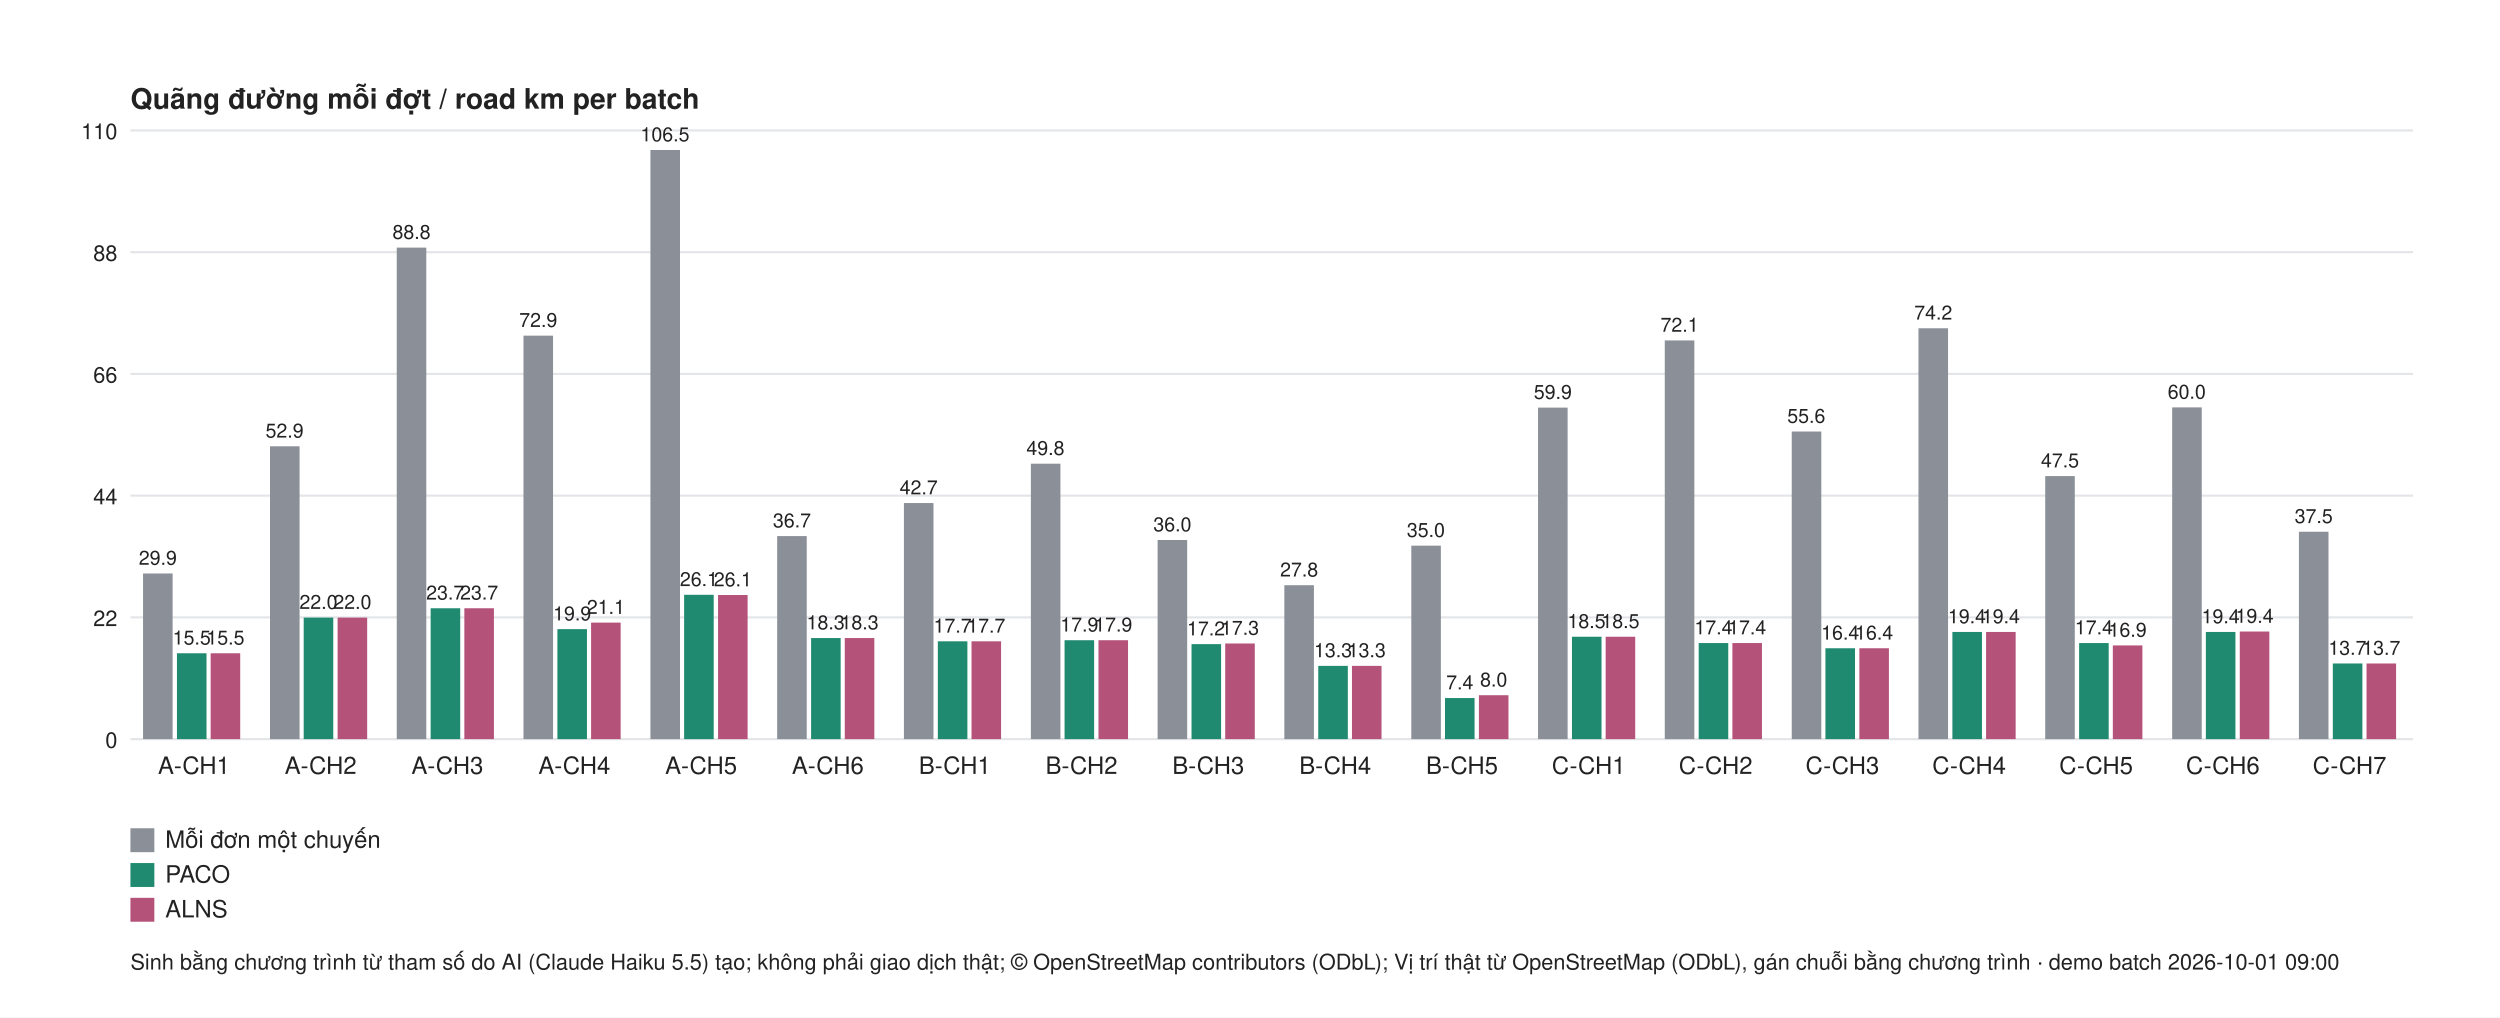
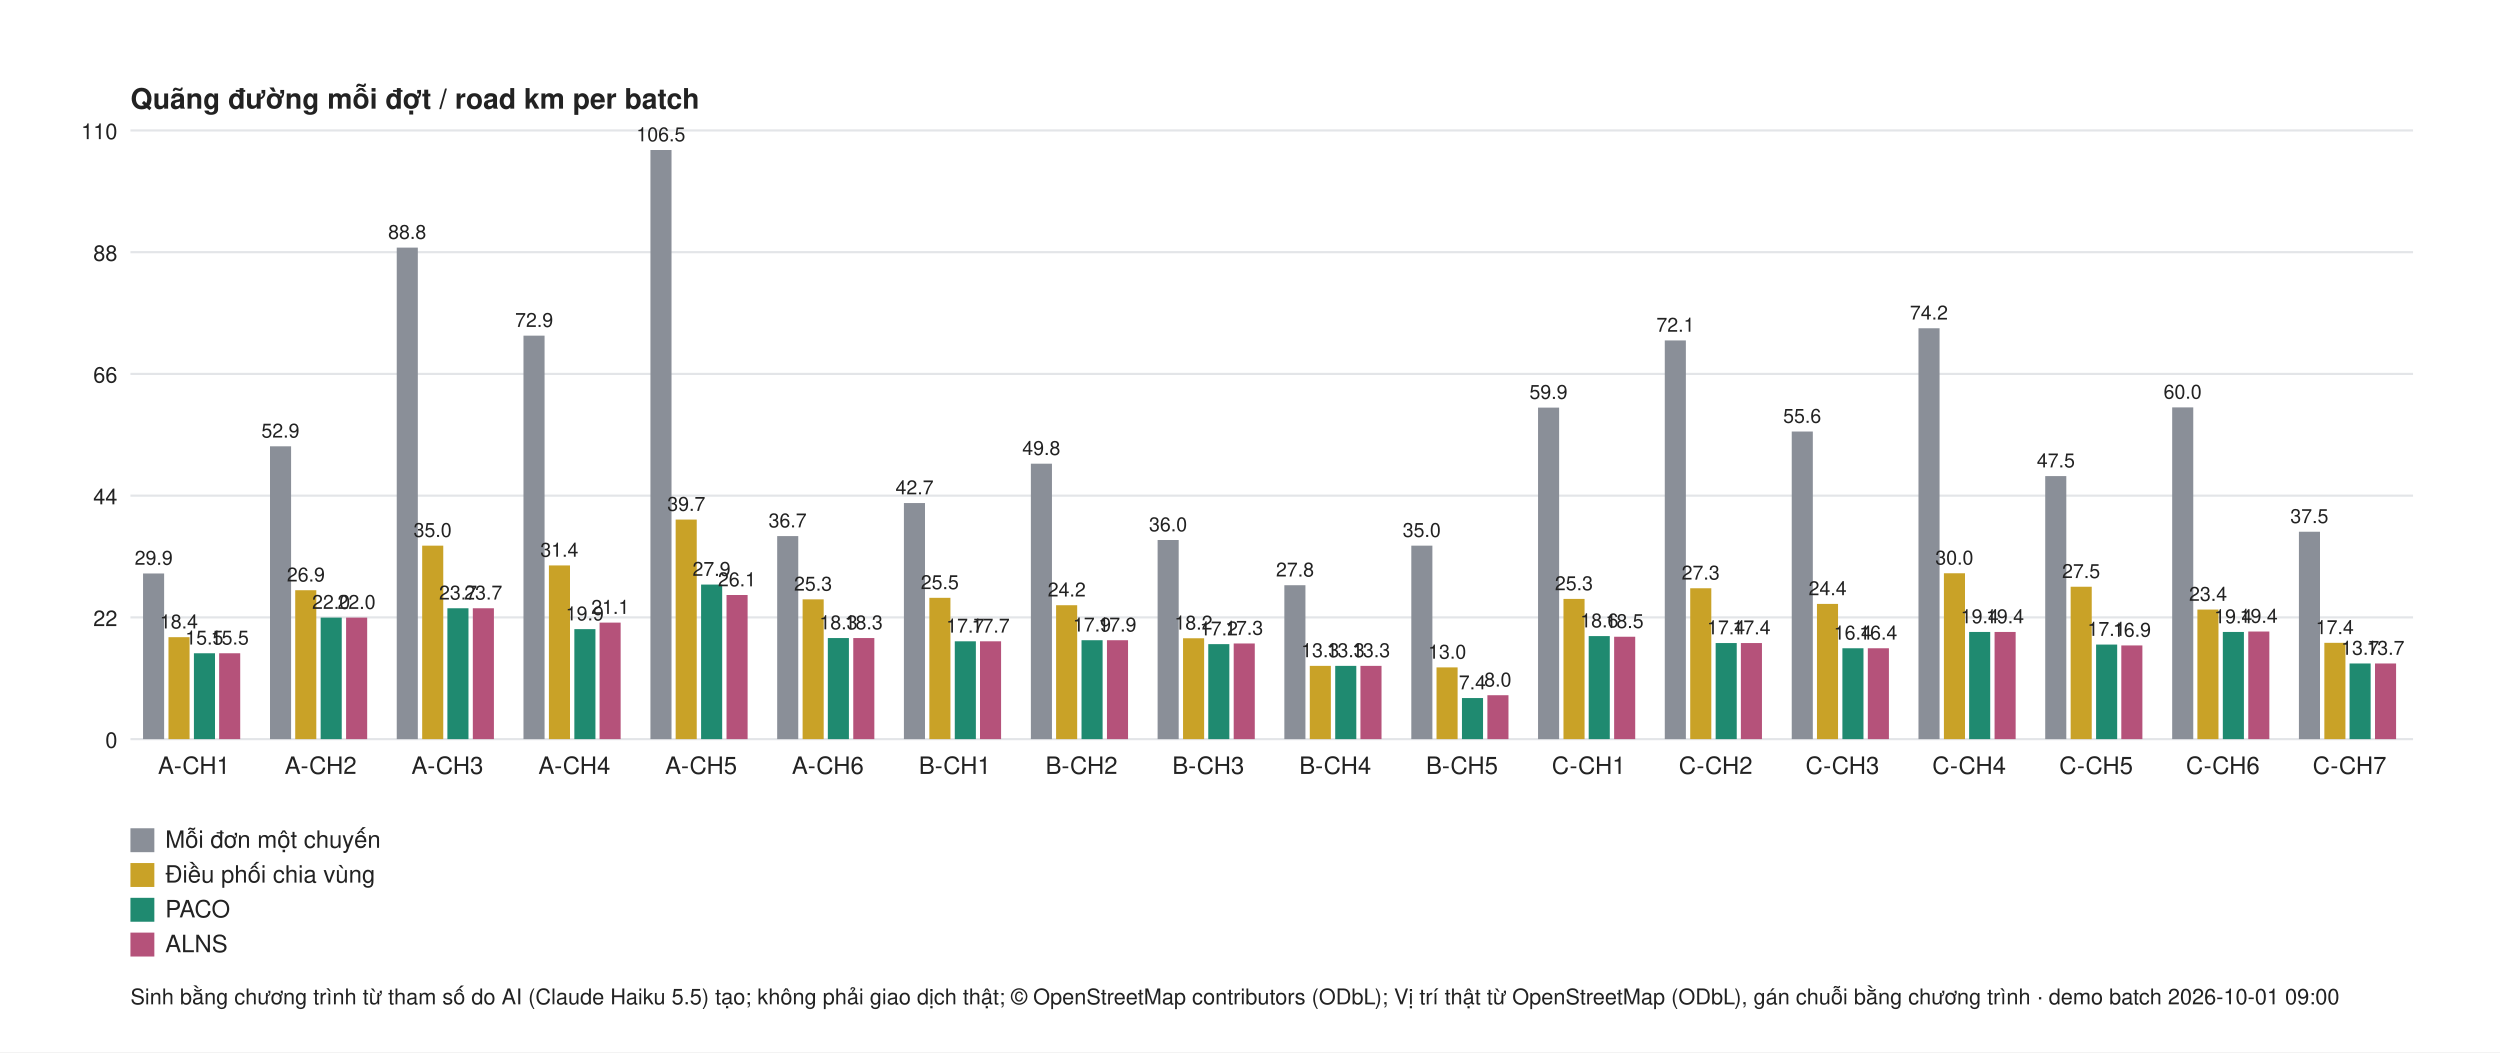
- <svg xmlns="http://www.w3.org/2000/svg" width="1150" height="468" viewBox="0 0 1150 468" font-family="Helvetica, Arial, sans-serif" fill="#222">
-   <rect width="1150" height="468" fill="#ffffff" />
+ <svg xmlns="http://www.w3.org/2000/svg" width="1150" height="484" viewBox="0 0 1150 484" font-family="Helvetica, Arial, sans-serif" fill="#222">
+   <rect width="1150" height="484" fill="#ffffff" />
  <text x="60" y="50" font-size="13" font-weight="600">Quãng đường mỗi đợt / road km per batch</text>
  <line x1="60" x2="1110" y1="340.0" y2="340.0" stroke="#e3e5e8" />
  <text x="54" y="344.0" font-size="10" text-anchor="end">0</text>
  <line x1="60" x2="1110" y1="284.0" y2="284.0" stroke="#e3e5e8" />
  <text x="54" y="288.0" font-size="10" text-anchor="end">22</text>
  <line x1="60" x2="1110" y1="228.0" y2="228.0" stroke="#e3e5e8" />
  <text x="54" y="232.0" font-size="10" text-anchor="end">44</text>
  <line x1="60" x2="1110" y1="172.0" y2="172.0" stroke="#e3e5e8" />
  <text x="54" y="176.0" font-size="10" text-anchor="end">66</text>
  <line x1="60" x2="1110" y1="116.0" y2="116.0" stroke="#e3e5e8" />
  <text x="54" y="120.0" font-size="10" text-anchor="end">88</text>
  <line x1="60" x2="1110" y1="60.0" y2="60.0" stroke="#e3e5e8" />
  <text x="54" y="64.0" font-size="10" text-anchor="end">110</text>
  <text x="89.2" y="356" font-size="11" text-anchor="middle">A-CH1</text>
-   <rect x="65.8" y="263.8" width="13.6" height="76.2" fill="#8a8f98" />
-   <line x1="72.6" x2="72.6" y1="263.8" y2="263.8" stroke="#222" />
-   <text x="72.6" y="259.8" font-size="9" text-anchor="middle">29.9</text>
-   <rect x="81.4" y="300.5" width="13.6" height="39.5" fill="#1f8a70" />
-   <line x1="88.2" x2="88.2" y1="300.5" y2="300.5" stroke="#222" />
-   <text x="88.2" y="296.5" font-size="9" text-anchor="middle">15.5</text>
-   <rect x="96.9" y="300.5" width="13.6" height="39.5" fill="#b5527a" />
-   <line x1="103.7" x2="103.7" y1="300.5" y2="300.5" stroke="#222" />
-   <text x="103.7" y="296.5" font-size="9" text-anchor="middle">15.5</text>
+   <rect x="65.8" y="263.8" width="9.7" height="76.2" fill="#8a8f98" />
+   <line x1="70.7" x2="70.7" y1="263.8" y2="263.8" stroke="#222" />
+   <text x="70.7" y="259.8" font-size="9" text-anchor="middle">29.9</text>
+   <rect x="77.5" y="293.1" width="9.7" height="46.9" fill="#c9a227" />
+   <line x1="82.3" x2="82.3" y1="293.1" y2="293.1" stroke="#222" />
+   <text x="82.3" y="289.1" font-size="9" text-anchor="middle">18.4</text>
+   <rect x="89.2" y="300.5" width="9.7" height="39.5" fill="#1f8a70" />
+   <line x1="94.0" x2="94.0" y1="300.5" y2="300.5" stroke="#222" />
+   <text x="94.0" y="296.5" font-size="9" text-anchor="middle">15.5</text>
+   <rect x="100.8" y="300.5" width="9.7" height="39.5" fill="#b5527a" />
+   <line x1="105.7" x2="105.7" y1="300.5" y2="300.5" stroke="#222" />
+   <text x="105.7" y="296.5" font-size="9" text-anchor="middle">15.5</text>
  <text x="147.5" y="356" font-size="11" text-anchor="middle">A-CH2</text>
-   <rect x="124.2" y="205.3" width="13.6" height="134.7" fill="#8a8f98" />
-   <line x1="130.9" x2="130.9" y1="205.3" y2="205.3" stroke="#222" />
-   <text x="130.9" y="201.3" font-size="9" text-anchor="middle">52.9</text>
-   <rect x="139.7" y="284.1" width="13.6" height="55.9" fill="#1f8a70" />
-   <line x1="146.5" x2="146.5" y1="284.1" y2="284.1" stroke="#222" />
-   <text x="146.5" y="280.1" font-size="9" text-anchor="middle">22.0</text>
-   <rect x="155.3" y="284.1" width="13.6" height="55.9" fill="#b5527a" />
-   <line x1="162.1" x2="162.1" y1="284.1" y2="284.1" stroke="#222" />
-   <text x="162.1" y="280.1" font-size="9" text-anchor="middle">22.0</text>
+   <rect x="124.2" y="205.3" width="9.7" height="134.7" fill="#8a8f98" />
+   <line x1="129.0" x2="129.0" y1="205.3" y2="205.3" stroke="#222" />
+   <text x="129.0" y="201.3" font-size="9" text-anchor="middle">52.9</text>
+   <rect x="135.8" y="271.5" width="9.7" height="68.5" fill="#c9a227" />
+   <line x1="140.7" x2="140.7" y1="271.5" y2="271.5" stroke="#222" />
+   <text x="140.7" y="267.5" font-size="9" text-anchor="middle">26.9</text>
+   <rect x="147.5" y="284.1" width="9.7" height="55.9" fill="#1f8a70" />
+   <line x1="152.3" x2="152.3" y1="284.1" y2="284.1" stroke="#222" />
+   <text x="152.3" y="280.1" font-size="9" text-anchor="middle">22.0</text>
+   <rect x="159.2" y="284.1" width="9.7" height="55.9" fill="#b5527a" />
+   <line x1="164.0" x2="164.0" y1="284.1" y2="284.1" stroke="#222" />
+   <text x="164.0" y="280.1" font-size="9" text-anchor="middle">22.0</text>
  <text x="205.8" y="356" font-size="11" text-anchor="middle">A-CH3</text>
-   <rect x="182.5" y="113.9" width="13.6" height="226.1" fill="#8a8f98" />
-   <line x1="189.3" x2="189.3" y1="113.9" y2="113.9" stroke="#222" />
-   <text x="189.3" y="109.9" font-size="9" text-anchor="middle">88.8</text>
-   <rect x="198.1" y="279.8" width="13.6" height="60.2" fill="#1f8a70" />
-   <line x1="204.8" x2="204.8" y1="279.8" y2="279.8" stroke="#222" />
-   <text x="204.8" y="275.8" font-size="9" text-anchor="middle">23.7</text>
-   <rect x="213.6" y="279.8" width="13.6" height="60.2" fill="#b5527a" />
-   <line x1="220.4" x2="220.4" y1="279.8" y2="279.8" stroke="#222" />
-   <text x="220.4" y="275.8" font-size="9" text-anchor="middle">23.7</text>
+   <rect x="182.5" y="113.9" width="9.7" height="226.1" fill="#8a8f98" />
+   <line x1="187.3" x2="187.3" y1="113.9" y2="113.9" stroke="#222" />
+   <text x="187.3" y="109.9" font-size="9" text-anchor="middle">88.8</text>
+   <rect x="194.2" y="251.0" width="9.7" height="89.0" fill="#c9a227" />
+   <line x1="199.0" x2="199.0" y1="251.0" y2="251.0" stroke="#222" />
+   <text x="199.0" y="247.0" font-size="9" text-anchor="middle">35.0</text>
+   <rect x="205.8" y="279.8" width="9.7" height="60.2" fill="#1f8a70" />
+   <line x1="210.7" x2="210.7" y1="279.8" y2="279.8" stroke="#222" />
+   <text x="210.7" y="275.8" font-size="9" text-anchor="middle">23.7</text>
+   <rect x="217.5" y="279.8" width="9.7" height="60.2" fill="#b5527a" />
+   <line x1="222.3" x2="222.3" y1="279.8" y2="279.8" stroke="#222" />
+   <text x="222.3" y="275.8" font-size="9" text-anchor="middle">23.7</text>
  <text x="264.2" y="356" font-size="11" text-anchor="middle">A-CH4</text>
-   <rect x="240.8" y="154.4" width="13.6" height="185.6" fill="#8a8f98" />
-   <line x1="247.6" x2="247.6" y1="154.4" y2="154.4" stroke="#222" />
-   <text x="247.6" y="150.4" font-size="9" text-anchor="middle">72.9</text>
-   <rect x="256.4" y="289.4" width="13.6" height="50.6" fill="#1f8a70" />
-   <line x1="263.2" x2="263.2" y1="289.4" y2="289.4" stroke="#222" />
-   <text x="263.2" y="285.4" font-size="9" text-anchor="middle">19.9</text>
-   <rect x="271.9" y="286.4" width="13.6" height="53.6" fill="#b5527a" />
-   <line x1="278.7" x2="278.7" y1="286.4" y2="286.4" stroke="#222" />
-   <text x="278.7" y="282.4" font-size="9" text-anchor="middle">21.1</text>
+   <rect x="240.8" y="154.4" width="9.7" height="185.6" fill="#8a8f98" />
+   <line x1="245.7" x2="245.7" y1="154.4" y2="154.4" stroke="#222" />
+   <text x="245.7" y="150.4" font-size="9" text-anchor="middle">72.9</text>
+   <rect x="252.5" y="260.1" width="9.7" height="79.9" fill="#c9a227" />
+   <line x1="257.3" x2="257.3" y1="260.1" y2="260.1" stroke="#222" />
+   <text x="257.3" y="256.1" font-size="9" text-anchor="middle">31.4</text>
+   <rect x="264.2" y="289.4" width="9.7" height="50.6" fill="#1f8a70" />
+   <line x1="269.0" x2="269.0" y1="289.4" y2="289.4" stroke="#222" />
+   <text x="269.0" y="285.4" font-size="9" text-anchor="middle">19.9</text>
+   <rect x="275.8" y="286.4" width="9.7" height="53.6" fill="#b5527a" />
+   <line x1="280.7" x2="280.7" y1="286.4" y2="286.4" stroke="#222" />
+   <text x="280.7" y="282.4" font-size="9" text-anchor="middle">21.1</text>
  <text x="322.5" y="356" font-size="11" text-anchor="middle">A-CH5</text>
-   <rect x="299.2" y="69.0" width="13.6" height="271.0" fill="#8a8f98" />
-   <line x1="305.9" x2="305.9" y1="69.0" y2="69.0" stroke="#222" />
-   <text x="305.9" y="65.0" font-size="9" text-anchor="middle">106.5</text>
-   <rect x="314.7" y="273.6" width="13.6" height="66.4" fill="#1f8a70" />
-   <line x1="321.5" x2="321.5" y1="273.6" y2="273.6" stroke="#222" />
-   <text x="321.5" y="269.6" font-size="9" text-anchor="middle">26.1</text>
-   <rect x="330.3" y="273.7" width="13.6" height="66.3" fill="#b5527a" />
-   <line x1="337.1" x2="337.1" y1="273.7" y2="273.7" stroke="#222" />
-   <text x="337.1" y="269.7" font-size="9" text-anchor="middle">26.1</text>
+   <rect x="299.2" y="69.0" width="9.7" height="271.0" fill="#8a8f98" />
+   <line x1="304.0" x2="304.0" y1="69.0" y2="69.0" stroke="#222" />
+   <text x="304.0" y="65.0" font-size="9" text-anchor="middle">106.5</text>
+   <rect x="310.8" y="239.0" width="9.7" height="101.0" fill="#c9a227" />
+   <line x1="315.7" x2="315.7" y1="239.0" y2="239.0" stroke="#222" />
+   <text x="315.7" y="235.0" font-size="9" text-anchor="middle">39.7</text>
+   <rect x="322.5" y="268.9" width="9.7" height="71.1" fill="#1f8a70" />
+   <line x1="327.3" x2="327.3" y1="268.9" y2="268.9" stroke="#222" />
+   <text x="327.3" y="264.9" font-size="9" text-anchor="middle">27.9</text>
+   <rect x="334.2" y="273.7" width="9.7" height="66.3" fill="#b5527a" />
+   <line x1="339.0" x2="339.0" y1="273.7" y2="273.7" stroke="#222" />
+   <text x="339.0" y="269.7" font-size="9" text-anchor="middle">26.1</text>
  <text x="380.8" y="356" font-size="11" text-anchor="middle">A-CH6</text>
-   <rect x="357.5" y="246.6" width="13.6" height="93.4" fill="#8a8f98" />
-   <line x1="364.3" x2="364.3" y1="246.6" y2="246.6" stroke="#222" />
-   <text x="364.3" y="242.6" font-size="9" text-anchor="middle">36.7</text>
-   <rect x="373.1" y="293.5" width="13.6" height="46.5" fill="#1f8a70" />
-   <line x1="379.8" x2="379.8" y1="293.5" y2="293.5" stroke="#222" />
-   <text x="379.8" y="289.5" font-size="9" text-anchor="middle">18.3</text>
-   <rect x="388.6" y="293.5" width="13.6" height="46.5" fill="#b5527a" />
-   <line x1="395.4" x2="395.4" y1="293.5" y2="293.5" stroke="#222" />
-   <text x="395.4" y="289.5" font-size="9" text-anchor="middle">18.3</text>
+   <rect x="357.5" y="246.6" width="9.7" height="93.4" fill="#8a8f98" />
+   <line x1="362.3" x2="362.3" y1="246.6" y2="246.6" stroke="#222" />
+   <text x="362.3" y="242.6" font-size="9" text-anchor="middle">36.7</text>
+   <rect x="369.2" y="275.7" width="9.7" height="64.3" fill="#c9a227" />
+   <line x1="374.0" x2="374.0" y1="275.7" y2="275.7" stroke="#222" />
+   <text x="374.0" y="271.7" font-size="9" text-anchor="middle">25.3</text>
+   <rect x="380.8" y="293.5" width="9.7" height="46.5" fill="#1f8a70" />
+   <line x1="385.7" x2="385.7" y1="293.5" y2="293.5" stroke="#222" />
+   <text x="385.7" y="289.5" font-size="9" text-anchor="middle">18.3</text>
+   <rect x="392.5" y="293.5" width="9.7" height="46.5" fill="#b5527a" />
+   <line x1="397.3" x2="397.3" y1="293.5" y2="293.5" stroke="#222" />
+   <text x="397.3" y="289.5" font-size="9" text-anchor="middle">18.3</text>
  <text x="439.2" y="356" font-size="11" text-anchor="middle">B-CH1</text>
-   <rect x="415.8" y="231.4" width="13.6" height="108.6" fill="#8a8f98" />
-   <line x1="422.6" x2="422.6" y1="231.4" y2="231.4" stroke="#222" />
-   <text x="422.6" y="227.4" font-size="9" text-anchor="middle">42.7</text>
-   <rect x="431.4" y="295.0" width="13.6" height="45.0" fill="#1f8a70" />
-   <line x1="438.2" x2="438.2" y1="295.0" y2="295.0" stroke="#222" />
-   <text x="438.2" y="291.0" font-size="9" text-anchor="middle">17.7</text>
-   <rect x="446.9" y="295.0" width="13.6" height="45.0" fill="#b5527a" />
-   <line x1="453.7" x2="453.7" y1="295.0" y2="295.0" stroke="#222" />
-   <text x="453.7" y="291.0" font-size="9" text-anchor="middle">17.7</text>
+   <rect x="415.8" y="231.4" width="9.7" height="108.6" fill="#8a8f98" />
+   <line x1="420.7" x2="420.7" y1="231.4" y2="231.4" stroke="#222" />
+   <text x="420.7" y="227.4" font-size="9" text-anchor="middle">42.7</text>
+   <rect x="427.5" y="275.0" width="9.7" height="65.0" fill="#c9a227" />
+   <line x1="432.3" x2="432.3" y1="275.0" y2="275.0" stroke="#222" />
+   <text x="432.3" y="271.0" font-size="9" text-anchor="middle">25.5</text>
+   <rect x="439.2" y="295.0" width="9.7" height="45.0" fill="#1f8a70" />
+   <line x1="444.0" x2="444.0" y1="295.0" y2="295.0" stroke="#222" />
+   <text x="444.0" y="291.0" font-size="9" text-anchor="middle">17.7</text>
+   <rect x="450.8" y="295.0" width="9.7" height="45.0" fill="#b5527a" />
+   <line x1="455.7" x2="455.7" y1="295.0" y2="295.0" stroke="#222" />
+   <text x="455.7" y="291.0" font-size="9" text-anchor="middle">17.7</text>
  <text x="497.5" y="356" font-size="11" text-anchor="middle">B-CH2</text>
-   <rect x="474.2" y="213.3" width="13.6" height="126.7" fill="#8a8f98" />
-   <line x1="480.9" x2="480.9" y1="213.3" y2="213.3" stroke="#222" />
-   <text x="480.9" y="209.3" font-size="9" text-anchor="middle">49.8</text>
-   <rect x="489.7" y="294.5" width="13.6" height="45.5" fill="#1f8a70" />
-   <line x1="496.5" x2="496.5" y1="294.5" y2="294.5" stroke="#222" />
-   <text x="496.5" y="290.5" font-size="9" text-anchor="middle">17.9</text>
-   <rect x="505.3" y="294.5" width="13.6" height="45.5" fill="#b5527a" />
-   <line x1="512.1" x2="512.1" y1="294.5" y2="294.5" stroke="#222" />
-   <text x="512.1" y="290.5" font-size="9" text-anchor="middle">17.9</text>
+   <rect x="474.2" y="213.3" width="9.7" height="126.7" fill="#8a8f98" />
+   <line x1="479.0" x2="479.0" y1="213.3" y2="213.3" stroke="#222" />
+   <text x="479.0" y="209.3" font-size="9" text-anchor="middle">49.8</text>
+   <rect x="485.8" y="278.4" width="9.7" height="61.6" fill="#c9a227" />
+   <line x1="490.7" x2="490.7" y1="278.4" y2="278.4" stroke="#222" />
+   <text x="490.7" y="274.4" font-size="9" text-anchor="middle">24.2</text>
+   <rect x="497.5" y="294.5" width="9.7" height="45.5" fill="#1f8a70" />
+   <line x1="502.3" x2="502.3" y1="294.5" y2="294.5" stroke="#222" />
+   <text x="502.3" y="290.5" font-size="9" text-anchor="middle">17.9</text>
+   <rect x="509.2" y="294.5" width="9.7" height="45.5" fill="#b5527a" />
+   <line x1="514.0" x2="514.0" y1="294.5" y2="294.5" stroke="#222" />
+   <text x="514.0" y="290.5" font-size="9" text-anchor="middle">17.9</text>
  <text x="555.8" y="356" font-size="11" text-anchor="middle">B-CH3</text>
-   <rect x="532.5" y="248.4" width="13.6" height="91.6" fill="#8a8f98" />
-   <line x1="539.3" x2="539.3" y1="248.4" y2="248.4" stroke="#222" />
-   <text x="539.3" y="244.4" font-size="9" text-anchor="middle">36.0</text>
-   <rect x="548.1" y="296.3" width="13.6" height="43.7" fill="#1f8a70" />
-   <line x1="554.8" x2="554.8" y1="296.3" y2="296.3" stroke="#222" />
-   <text x="554.8" y="292.3" font-size="9" text-anchor="middle">17.2</text>
-   <rect x="563.6" y="296.0" width="13.6" height="44.0" fill="#b5527a" />
-   <line x1="570.4" x2="570.4" y1="296.0" y2="296.0" stroke="#222" />
-   <text x="570.4" y="292.0" font-size="9" text-anchor="middle">17.3</text>
+   <rect x="532.5" y="248.4" width="9.7" height="91.6" fill="#8a8f98" />
+   <line x1="537.3" x2="537.3" y1="248.4" y2="248.4" stroke="#222" />
+   <text x="537.3" y="244.4" font-size="9" text-anchor="middle">36.0</text>
+   <rect x="544.2" y="293.6" width="9.7" height="46.4" fill="#c9a227" />
+   <line x1="549.0" x2="549.0" y1="293.6" y2="293.6" stroke="#222" />
+   <text x="549.0" y="289.6" font-size="9" text-anchor="middle">18.2</text>
+   <rect x="555.8" y="296.3" width="9.7" height="43.7" fill="#1f8a70" />
+   <line x1="560.7" x2="560.7" y1="296.3" y2="296.3" stroke="#222" />
+   <text x="560.7" y="292.3" font-size="9" text-anchor="middle">17.2</text>
+   <rect x="567.5" y="296.0" width="9.7" height="44.0" fill="#b5527a" />
+   <line x1="572.3" x2="572.3" y1="296.0" y2="296.0" stroke="#222" />
+   <text x="572.3" y="292.0" font-size="9" text-anchor="middle">17.3</text>
  <text x="614.2" y="356" font-size="11" text-anchor="middle">B-CH4</text>
-   <rect x="590.8" y="269.2" width="13.6" height="70.8" fill="#8a8f98" />
-   <line x1="597.6" x2="597.6" y1="269.2" y2="269.2" stroke="#222" />
-   <text x="597.6" y="265.2" font-size="9" text-anchor="middle">27.8</text>
-   <rect x="606.4" y="306.3" width="13.6" height="33.7" fill="#1f8a70" />
-   <line x1="613.2" x2="613.2" y1="306.3" y2="306.3" stroke="#222" />
-   <text x="613.2" y="302.3" font-size="9" text-anchor="middle">13.3</text>
-   <rect x="621.9" y="306.3" width="13.6" height="33.7" fill="#b5527a" />
-   <line x1="628.7" x2="628.7" y1="306.3" y2="306.3" stroke="#222" />
-   <text x="628.7" y="302.3" font-size="9" text-anchor="middle">13.3</text>
+   <rect x="590.8" y="269.2" width="9.7" height="70.8" fill="#8a8f98" />
+   <line x1="595.7" x2="595.7" y1="269.2" y2="269.2" stroke="#222" />
+   <text x="595.7" y="265.2" font-size="9" text-anchor="middle">27.8</text>
+   <rect x="602.5" y="306.3" width="9.7" height="33.7" fill="#c9a227" />
+   <line x1="607.3" x2="607.3" y1="306.3" y2="306.3" stroke="#222" />
+   <text x="607.3" y="302.3" font-size="9" text-anchor="middle">13.3</text>
+   <rect x="614.2" y="306.3" width="9.7" height="33.7" fill="#1f8a70" />
+   <line x1="619.0" x2="619.0" y1="306.3" y2="306.3" stroke="#222" />
+   <text x="619.0" y="302.3" font-size="9" text-anchor="middle">13.3</text>
+   <rect x="625.8" y="306.3" width="9.7" height="33.7" fill="#b5527a" />
+   <line x1="630.7" x2="630.7" y1="306.3" y2="306.3" stroke="#222" />
+   <text x="630.7" y="302.3" font-size="9" text-anchor="middle">13.3</text>
  <text x="672.5" y="356" font-size="11" text-anchor="middle">B-CH5</text>
-   <rect x="649.2" y="251.0" width="13.6" height="89.0" fill="#8a8f98" />
-   <line x1="655.9" x2="655.9" y1="251.0" y2="251.0" stroke="#222" />
-   <text x="655.9" y="247.0" font-size="9" text-anchor="middle">35.0</text>
-   <rect x="664.7" y="321.1" width="13.6" height="18.9" fill="#1f8a70" />
-   <line x1="671.5" x2="671.5" y1="321.1" y2="321.1" stroke="#222" />
-   <text x="671.5" y="317.1" font-size="9" text-anchor="middle">7.4</text>
-   <rect x="680.3" y="319.8" width="13.6" height="20.2" fill="#b5527a" />
-   <line x1="687.1" x2="687.1" y1="319.8" y2="319.8" stroke="#222" />
-   <text x="687.1" y="315.8" font-size="9" text-anchor="middle">8.0</text>
+   <rect x="649.2" y="251.0" width="9.7" height="89.0" fill="#8a8f98" />
+   <line x1="654.0" x2="654.0" y1="251.0" y2="251.0" stroke="#222" />
+   <text x="654.0" y="247.0" font-size="9" text-anchor="middle">35.0</text>
+   <rect x="660.8" y="307.0" width="9.7" height="33.0" fill="#c9a227" />
+   <line x1="665.7" x2="665.7" y1="307.0" y2="307.0" stroke="#222" />
+   <text x="665.7" y="303.0" font-size="9" text-anchor="middle">13.0</text>
+   <rect x="672.5" y="321.1" width="9.7" height="18.9" fill="#1f8a70" />
+   <line x1="677.3" x2="677.3" y1="321.1" y2="321.1" stroke="#222" />
+   <text x="677.3" y="317.1" font-size="9" text-anchor="middle">7.4</text>
+   <rect x="684.2" y="319.8" width="9.7" height="20.2" fill="#b5527a" />
+   <line x1="689.0" x2="689.0" y1="319.8" y2="319.8" stroke="#222" />
+   <text x="689.0" y="315.8" font-size="9" text-anchor="middle">8.0</text>
  <text x="730.8" y="356" font-size="11" text-anchor="middle">C-CH1</text>
-   <rect x="707.5" y="187.5" width="13.6" height="152.5" fill="#8a8f98" />
-   <line x1="714.3" x2="714.3" y1="187.5" y2="187.5" stroke="#222" />
-   <text x="714.3" y="183.5" font-size="9" text-anchor="middle">59.9</text>
-   <rect x="723.1" y="292.9" width="13.6" height="47.1" fill="#1f8a70" />
-   <line x1="729.8" x2="729.8" y1="292.9" y2="292.9" stroke="#222" />
-   <text x="729.8" y="288.9" font-size="9" text-anchor="middle">18.5</text>
-   <rect x="738.6" y="292.9" width="13.6" height="47.1" fill="#b5527a" />
-   <line x1="745.4" x2="745.4" y1="292.9" y2="292.9" stroke="#222" />
-   <text x="745.4" y="288.9" font-size="9" text-anchor="middle">18.5</text>
+   <rect x="707.5" y="187.5" width="9.7" height="152.5" fill="#8a8f98" />
+   <line x1="712.3" x2="712.3" y1="187.5" y2="187.5" stroke="#222" />
+   <text x="712.3" y="183.5" font-size="9" text-anchor="middle">59.9</text>
+   <rect x="719.2" y="275.5" width="9.7" height="64.5" fill="#c9a227" />
+   <line x1="724.0" x2="724.0" y1="275.5" y2="275.5" stroke="#222" />
+   <text x="724.0" y="271.5" font-size="9" text-anchor="middle">25.3</text>
+   <rect x="730.8" y="292.6" width="9.7" height="47.4" fill="#1f8a70" />
+   <line x1="735.7" x2="735.7" y1="292.6" y2="292.6" stroke="#222" />
+   <text x="735.7" y="288.6" font-size="9" text-anchor="middle">18.6</text>
+   <rect x="742.5" y="292.9" width="9.7" height="47.1" fill="#b5527a" />
+   <line x1="747.3" x2="747.3" y1="292.9" y2="292.9" stroke="#222" />
+   <text x="747.3" y="288.9" font-size="9" text-anchor="middle">18.5</text>
  <text x="789.2" y="356" font-size="11" text-anchor="middle">C-CH2</text>
-   <rect x="765.8" y="156.6" width="13.6" height="183.4" fill="#8a8f98" />
-   <line x1="772.6" x2="772.6" y1="156.6" y2="156.6" stroke="#222" />
-   <text x="772.6" y="152.6" font-size="9" text-anchor="middle">72.1</text>
-   <rect x="781.4" y="295.8" width="13.6" height="44.2" fill="#1f8a70" />
-   <line x1="788.2" x2="788.2" y1="295.8" y2="295.8" stroke="#222" />
-   <text x="788.2" y="291.8" font-size="9" text-anchor="middle">17.4</text>
-   <rect x="796.9" y="295.8" width="13.6" height="44.2" fill="#b5527a" />
-   <line x1="803.7" x2="803.7" y1="295.8" y2="295.8" stroke="#222" />
-   <text x="803.7" y="291.8" font-size="9" text-anchor="middle">17.4</text>
+   <rect x="765.8" y="156.6" width="9.7" height="183.4" fill="#8a8f98" />
+   <line x1="770.7" x2="770.7" y1="156.6" y2="156.6" stroke="#222" />
+   <text x="770.7" y="152.6" font-size="9" text-anchor="middle">72.1</text>
+   <rect x="777.5" y="270.6" width="9.7" height="69.4" fill="#c9a227" />
+   <line x1="782.3" x2="782.3" y1="270.6" y2="270.6" stroke="#222" />
+   <text x="782.3" y="266.6" font-size="9" text-anchor="middle">27.3</text>
+   <rect x="789.2" y="295.8" width="9.7" height="44.2" fill="#1f8a70" />
+   <line x1="794.0" x2="794.0" y1="295.8" y2="295.8" stroke="#222" />
+   <text x="794.0" y="291.8" font-size="9" text-anchor="middle">17.4</text>
+   <rect x="800.8" y="295.8" width="9.7" height="44.2" fill="#b5527a" />
+   <line x1="805.7" x2="805.7" y1="295.8" y2="295.8" stroke="#222" />
+   <text x="805.7" y="291.8" font-size="9" text-anchor="middle">17.4</text>
  <text x="847.5" y="356" font-size="11" text-anchor="middle">C-CH3</text>
-   <rect x="824.2" y="198.5" width="13.6" height="141.5" fill="#8a8f98" />
-   <line x1="830.9" x2="830.9" y1="198.5" y2="198.5" stroke="#222" />
-   <text x="830.9" y="194.5" font-size="9" text-anchor="middle">55.6</text>
-   <rect x="839.7" y="298.2" width="13.6" height="41.8" fill="#1f8a70" />
-   <line x1="846.5" x2="846.5" y1="298.2" y2="298.2" stroke="#222" />
-   <text x="846.5" y="294.2" font-size="9" text-anchor="middle">16.4</text>
-   <rect x="855.3" y="298.2" width="13.6" height="41.8" fill="#b5527a" />
-   <line x1="862.1" x2="862.1" y1="298.2" y2="298.2" stroke="#222" />
-   <text x="862.1" y="294.2" font-size="9" text-anchor="middle">16.4</text>
+   <rect x="824.2" y="198.5" width="9.7" height="141.5" fill="#8a8f98" />
+   <line x1="829.0" x2="829.0" y1="198.5" y2="198.5" stroke="#222" />
+   <text x="829.0" y="194.5" font-size="9" text-anchor="middle">55.6</text>
+   <rect x="835.8" y="277.8" width="9.7" height="62.2" fill="#c9a227" />
+   <line x1="840.7" x2="840.7" y1="277.8" y2="277.8" stroke="#222" />
+   <text x="840.7" y="273.8" font-size="9" text-anchor="middle">24.4</text>
+   <rect x="847.5" y="298.2" width="9.7" height="41.8" fill="#1f8a70" />
+   <line x1="852.3" x2="852.3" y1="298.2" y2="298.2" stroke="#222" />
+   <text x="852.3" y="294.2" font-size="9" text-anchor="middle">16.4</text>
+   <rect x="859.2" y="298.2" width="9.7" height="41.8" fill="#b5527a" />
+   <line x1="864.0" x2="864.0" y1="298.2" y2="298.2" stroke="#222" />
+   <text x="864.0" y="294.2" font-size="9" text-anchor="middle">16.4</text>
  <text x="905.8" y="356" font-size="11" text-anchor="middle">C-CH4</text>
-   <rect x="882.5" y="151.0" width="13.6" height="189.0" fill="#8a8f98" />
-   <line x1="889.3" x2="889.3" y1="151.0" y2="151.0" stroke="#222" />
-   <text x="889.3" y="147.0" font-size="9" text-anchor="middle">74.2</text>
-   <rect x="898.1" y="290.7" width="13.6" height="49.3" fill="#1f8a70" />
-   <line x1="904.8" x2="904.8" y1="290.7" y2="290.7" stroke="#222" />
-   <text x="904.8" y="286.7" font-size="9" text-anchor="middle">19.4</text>
-   <rect x="913.6" y="290.7" width="13.6" height="49.3" fill="#b5527a" />
-   <line x1="920.4" x2="920.4" y1="290.7" y2="290.7" stroke="#222" />
-   <text x="920.4" y="286.7" font-size="9" text-anchor="middle">19.4</text>
+   <rect x="882.5" y="151.0" width="9.7" height="189.0" fill="#8a8f98" />
+   <line x1="887.3" x2="887.3" y1="151.0" y2="151.0" stroke="#222" />
+   <text x="887.3" y="147.0" font-size="9" text-anchor="middle">74.2</text>
+   <rect x="894.2" y="263.7" width="9.7" height="76.3" fill="#c9a227" />
+   <line x1="899.0" x2="899.0" y1="263.7" y2="263.7" stroke="#222" />
+   <text x="899.0" y="259.7" font-size="9" text-anchor="middle">30.0</text>
+   <rect x="905.8" y="290.7" width="9.7" height="49.3" fill="#1f8a70" />
+   <line x1="910.7" x2="910.7" y1="290.7" y2="290.7" stroke="#222" />
+   <text x="910.7" y="286.7" font-size="9" text-anchor="middle">19.4</text>
+   <rect x="917.5" y="290.7" width="9.7" height="49.3" fill="#b5527a" />
+   <line x1="922.3" x2="922.3" y1="290.7" y2="290.7" stroke="#222" />
+   <text x="922.3" y="286.7" font-size="9" text-anchor="middle">19.4</text>
  <text x="964.2" y="356" font-size="11" text-anchor="middle">C-CH5</text>
-   <rect x="940.8" y="219.0" width="13.6" height="121.0" fill="#8a8f98" />
-   <line x1="947.6" x2="947.6" y1="219.0" y2="219.0" stroke="#222" />
-   <text x="947.6" y="215.0" font-size="9" text-anchor="middle">47.5</text>
-   <rect x="956.4" y="295.8" width="13.6" height="44.2" fill="#1f8a70" />
-   <line x1="963.2" x2="963.2" y1="295.8" y2="295.8" stroke="#222" />
-   <text x="963.2" y="291.8" font-size="9" text-anchor="middle">17.4</text>
-   <rect x="971.9" y="296.9" width="13.6" height="43.1" fill="#b5527a" />
-   <line x1="978.7" x2="978.7" y1="296.9" y2="296.9" stroke="#222" />
-   <text x="978.7" y="292.9" font-size="9" text-anchor="middle">16.9</text>
+   <rect x="940.8" y="219.0" width="9.7" height="121.0" fill="#8a8f98" />
+   <line x1="945.7" x2="945.7" y1="219.0" y2="219.0" stroke="#222" />
+   <text x="945.7" y="215.0" font-size="9" text-anchor="middle">47.5</text>
+   <rect x="952.5" y="269.9" width="9.7" height="70.1" fill="#c9a227" />
+   <line x1="957.3" x2="957.3" y1="269.9" y2="269.9" stroke="#222" />
+   <text x="957.3" y="265.9" font-size="9" text-anchor="middle">27.5</text>
+   <rect x="964.2" y="296.5" width="9.7" height="43.5" fill="#1f8a70" />
+   <line x1="969.0" x2="969.0" y1="296.5" y2="296.5" stroke="#222" />
+   <text x="969.0" y="292.5" font-size="9" text-anchor="middle">17.1</text>
+   <rect x="975.8" y="296.9" width="9.7" height="43.1" fill="#b5527a" />
+   <line x1="980.7" x2="980.7" y1="296.9" y2="296.9" stroke="#222" />
+   <text x="980.7" y="292.9" font-size="9" text-anchor="middle">16.9</text>
  <text x="1022.5" y="356" font-size="11" text-anchor="middle">C-CH6</text>
-   <rect x="999.2" y="187.4" width="13.6" height="152.6" fill="#8a8f98" />
-   <line x1="1005.9" x2="1005.9" y1="187.4" y2="187.4" stroke="#222" />
-   <text x="1005.9" y="183.4" font-size="9" text-anchor="middle">60.0</text>
-   <rect x="1014.7" y="290.7" width="13.6" height="49.3" fill="#1f8a70" />
-   <line x1="1021.5" x2="1021.5" y1="290.7" y2="290.7" stroke="#222" />
-   <text x="1021.5" y="286.7" font-size="9" text-anchor="middle">19.4</text>
-   <rect x="1030.3" y="290.5" width="13.6" height="49.5" fill="#b5527a" />
-   <line x1="1037.1" x2="1037.1" y1="290.5" y2="290.5" stroke="#222" />
-   <text x="1037.1" y="286.5" font-size="9" text-anchor="middle">19.4</text>
+   <rect x="999.2" y="187.4" width="9.7" height="152.6" fill="#8a8f98" />
+   <line x1="1004.0" x2="1004.0" y1="187.4" y2="187.4" stroke="#222" />
+   <text x="1004.0" y="183.4" font-size="9" text-anchor="middle">60.0</text>
+   <rect x="1010.8" y="280.4" width="9.7" height="59.6" fill="#c9a227" />
+   <line x1="1015.7" x2="1015.7" y1="280.4" y2="280.4" stroke="#222" />
+   <text x="1015.7" y="276.4" font-size="9" text-anchor="middle">23.4</text>
+   <rect x="1022.5" y="290.7" width="9.7" height="49.3" fill="#1f8a70" />
+   <line x1="1027.3" x2="1027.3" y1="290.7" y2="290.7" stroke="#222" />
+   <text x="1027.3" y="286.7" font-size="9" text-anchor="middle">19.4</text>
+   <rect x="1034.2" y="290.5" width="9.7" height="49.5" fill="#b5527a" />
+   <line x1="1039.0" x2="1039.0" y1="290.5" y2="290.5" stroke="#222" />
+   <text x="1039.0" y="286.5" font-size="9" text-anchor="middle">19.4</text>
  <text x="1080.8" y="356" font-size="11" text-anchor="middle">C-CH7</text>
-   <rect x="1057.5" y="244.6" width="13.6" height="95.4" fill="#8a8f98" />
-   <line x1="1064.3" x2="1064.3" y1="244.6" y2="244.6" stroke="#222" />
-   <text x="1064.3" y="240.6" font-size="9" text-anchor="middle">37.5</text>
-   <rect x="1073.1" y="305.2" width="13.6" height="34.8" fill="#1f8a70" />
-   <line x1="1079.8" x2="1079.8" y1="305.2" y2="305.2" stroke="#222" />
-   <text x="1079.8" y="301.2" font-size="9" text-anchor="middle">13.7</text>
-   <rect x="1088.6" y="305.2" width="13.6" height="34.8" fill="#b5527a" />
-   <line x1="1095.4" x2="1095.4" y1="305.2" y2="305.2" stroke="#222" />
-   <text x="1095.4" y="301.2" font-size="9" text-anchor="middle">13.7</text>
+   <rect x="1057.5" y="244.6" width="9.7" height="95.4" fill="#8a8f98" />
+   <line x1="1062.3" x2="1062.3" y1="244.6" y2="244.6" stroke="#222" />
+   <text x="1062.3" y="240.6" font-size="9" text-anchor="middle">37.5</text>
+   <rect x="1069.2" y="295.7" width="9.7" height="44.3" fill="#c9a227" />
+   <line x1="1074.0" x2="1074.0" y1="295.7" y2="295.7" stroke="#222" />
+   <text x="1074.0" y="291.7" font-size="9" text-anchor="middle">17.4</text>
+   <rect x="1080.8" y="305.2" width="9.7" height="34.8" fill="#1f8a70" />
+   <line x1="1085.7" x2="1085.7" y1="305.2" y2="305.2" stroke="#222" />
+   <text x="1085.7" y="301.2" font-size="9" text-anchor="middle">13.7</text>
+   <rect x="1092.5" y="305.2" width="9.7" height="34.8" fill="#b5527a" />
+   <line x1="1097.3" x2="1097.3" y1="305.2" y2="305.2" stroke="#222" />
+   <text x="1097.3" y="301.2" font-size="9" text-anchor="middle">13.7</text>
  <rect x="60" y="381" width="11" height="11" fill="#8a8f98" />
  <text x="76" y="390" font-size="11">Mỗi đơn một chuyến</text>
-   <rect x="60" y="397" width="11" height="11" fill="#1f8a70" />
-   <text x="76" y="406" font-size="11">PACO</text>
-   <rect x="60" y="413" width="11" height="11" fill="#b5527a" />
-   <text x="76" y="422" font-size="11">ALNS</text>
-   <text x="60" y="446" font-size="10">Sinh bằng chương trình từ tham số do AI (Claude Haiku 5.5) tạo; không phải giao dịch thật; © OpenStreetMap contributors (ODbL); Vị trí thật từ OpenStreetMap (ODbL), gán chuỗi bằng chương trình · demo batch 2026-10-01 09:00</text>
+   <rect x="60" y="397" width="11" height="11" fill="#c9a227" />
+   <text x="76" y="406" font-size="11">Điều phối chia vùng</text>
+   <rect x="60" y="413" width="11" height="11" fill="#1f8a70" />
+   <text x="76" y="422" font-size="11">PACO</text>
+   <rect x="60" y="429" width="11" height="11" fill="#b5527a" />
+   <text x="76" y="438" font-size="11">ALNS</text>
+   <text x="60" y="462" font-size="10">Sinh bằng chương trình từ tham số do AI (Claude Haiku 5.5) tạo; không phải giao dịch thật; © OpenStreetMap contributors (ODbL); Vị trí thật từ OpenStreetMap (ODbL), gán chuỗi bằng chương trình · demo batch 2026-10-01 09:00</text>
</svg>
